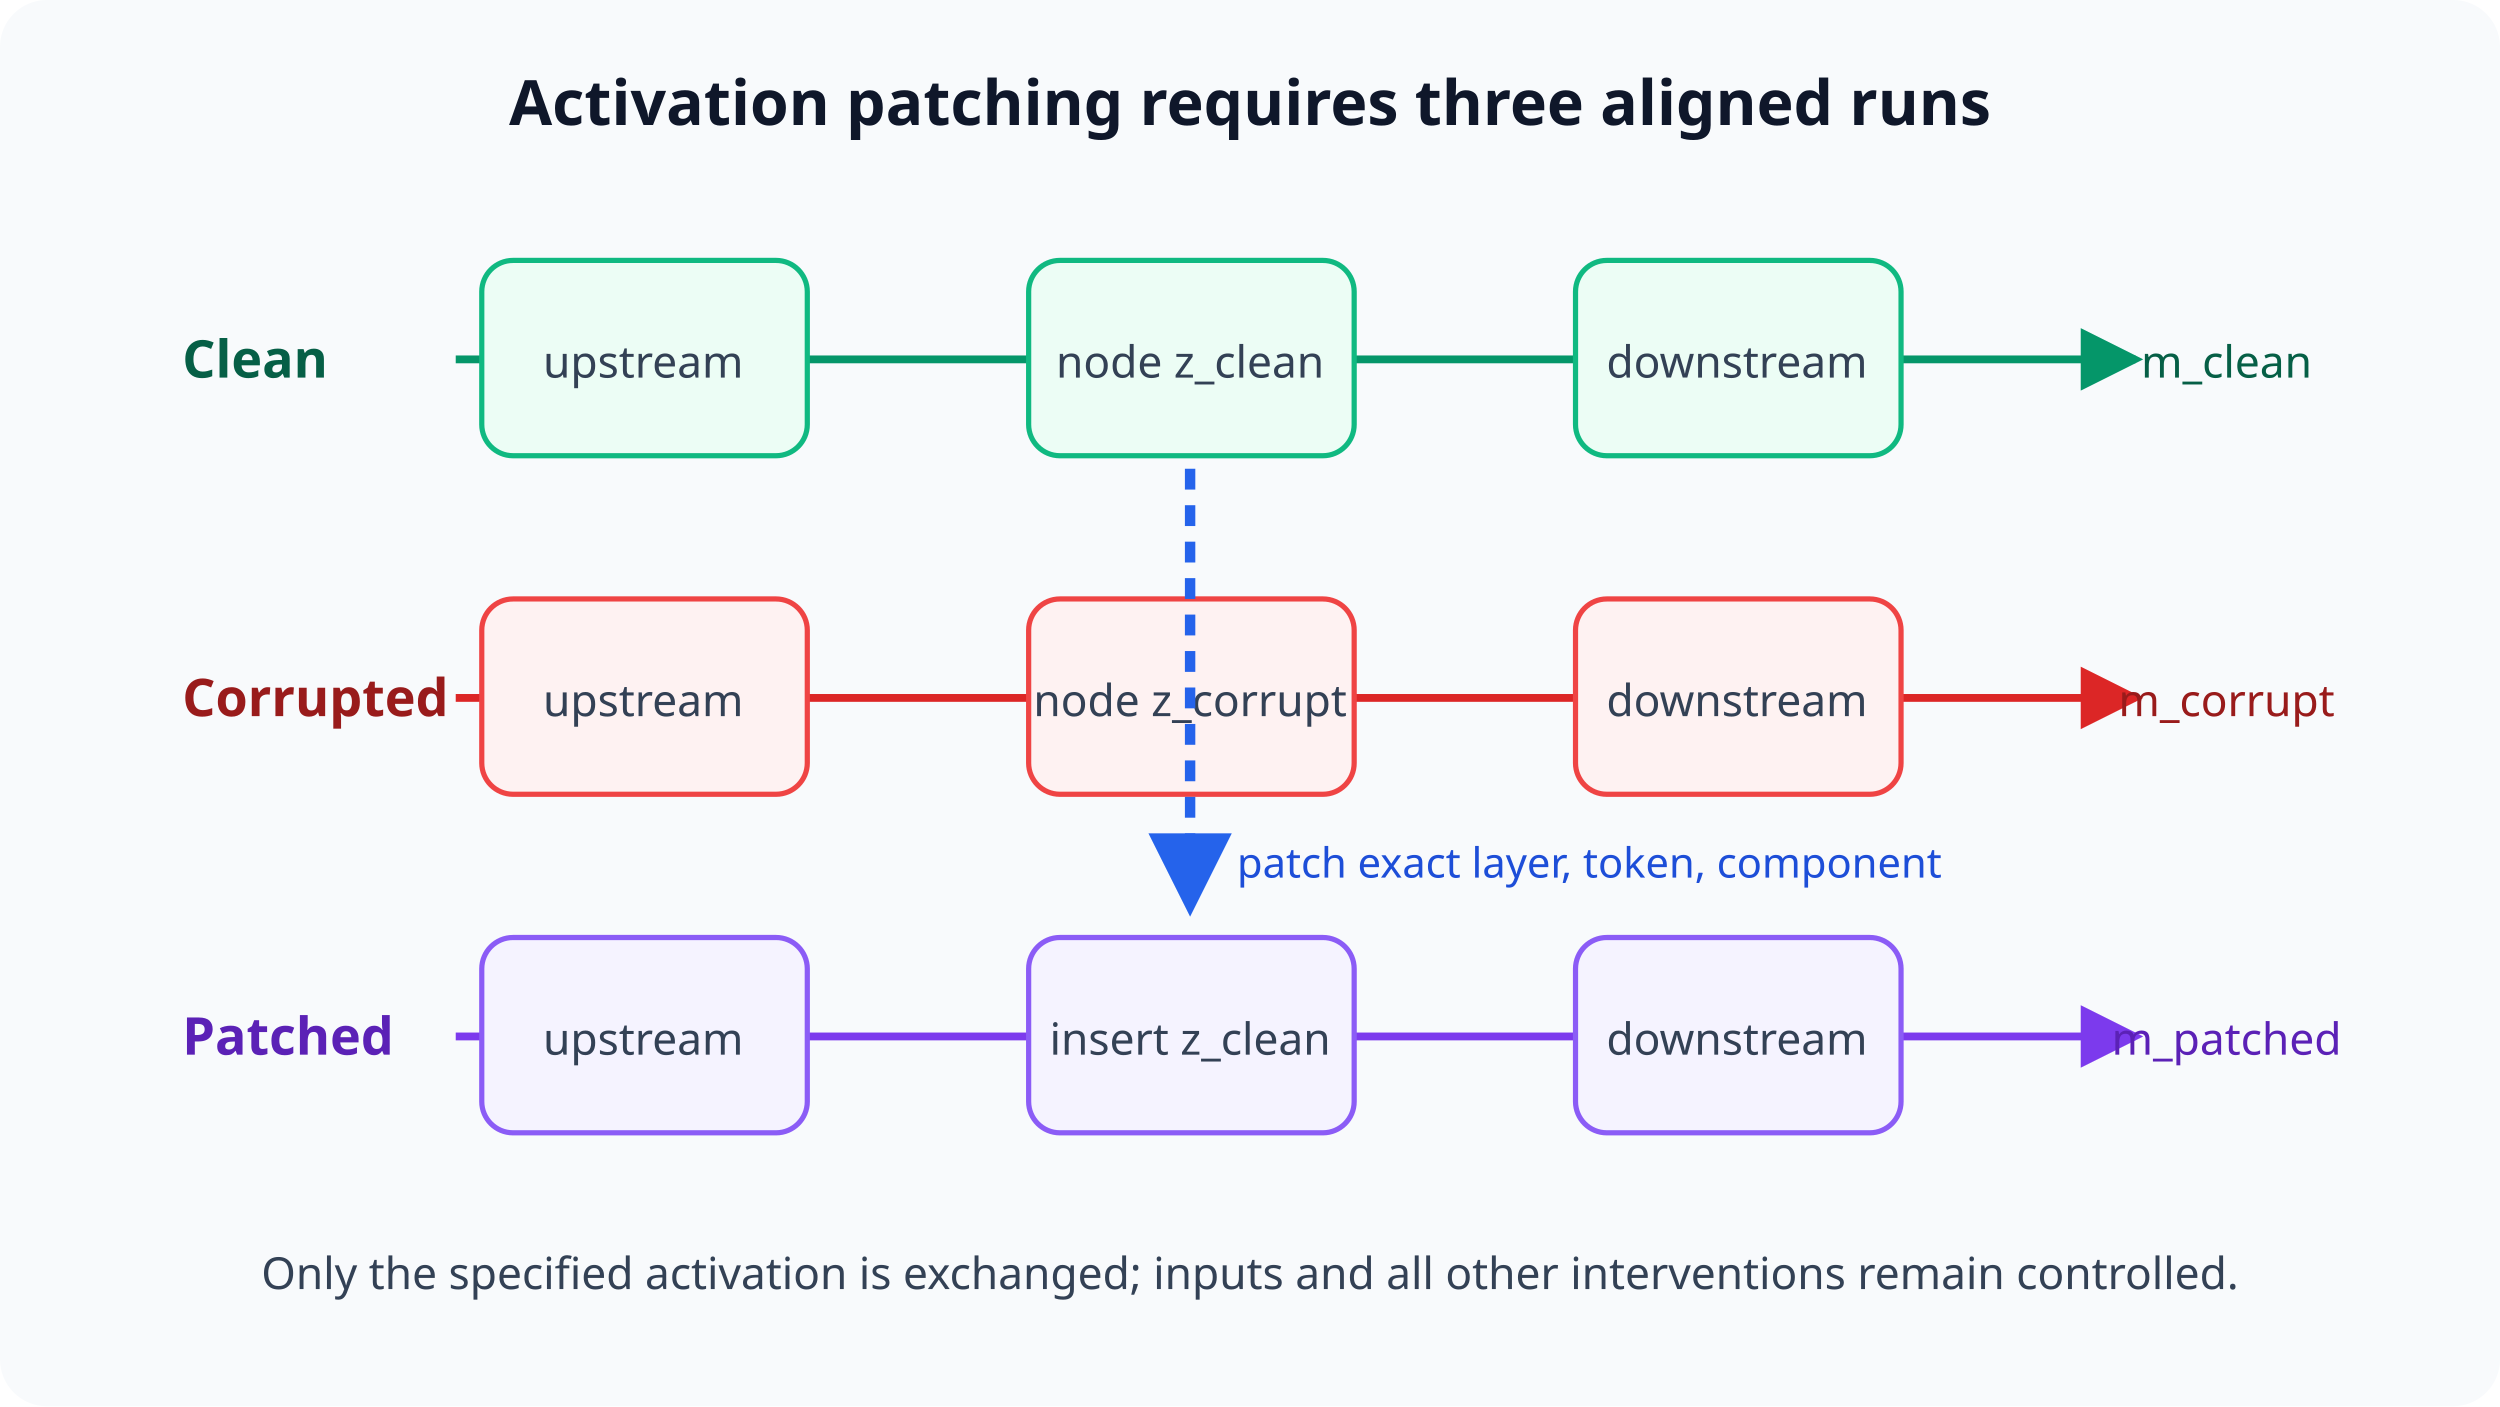
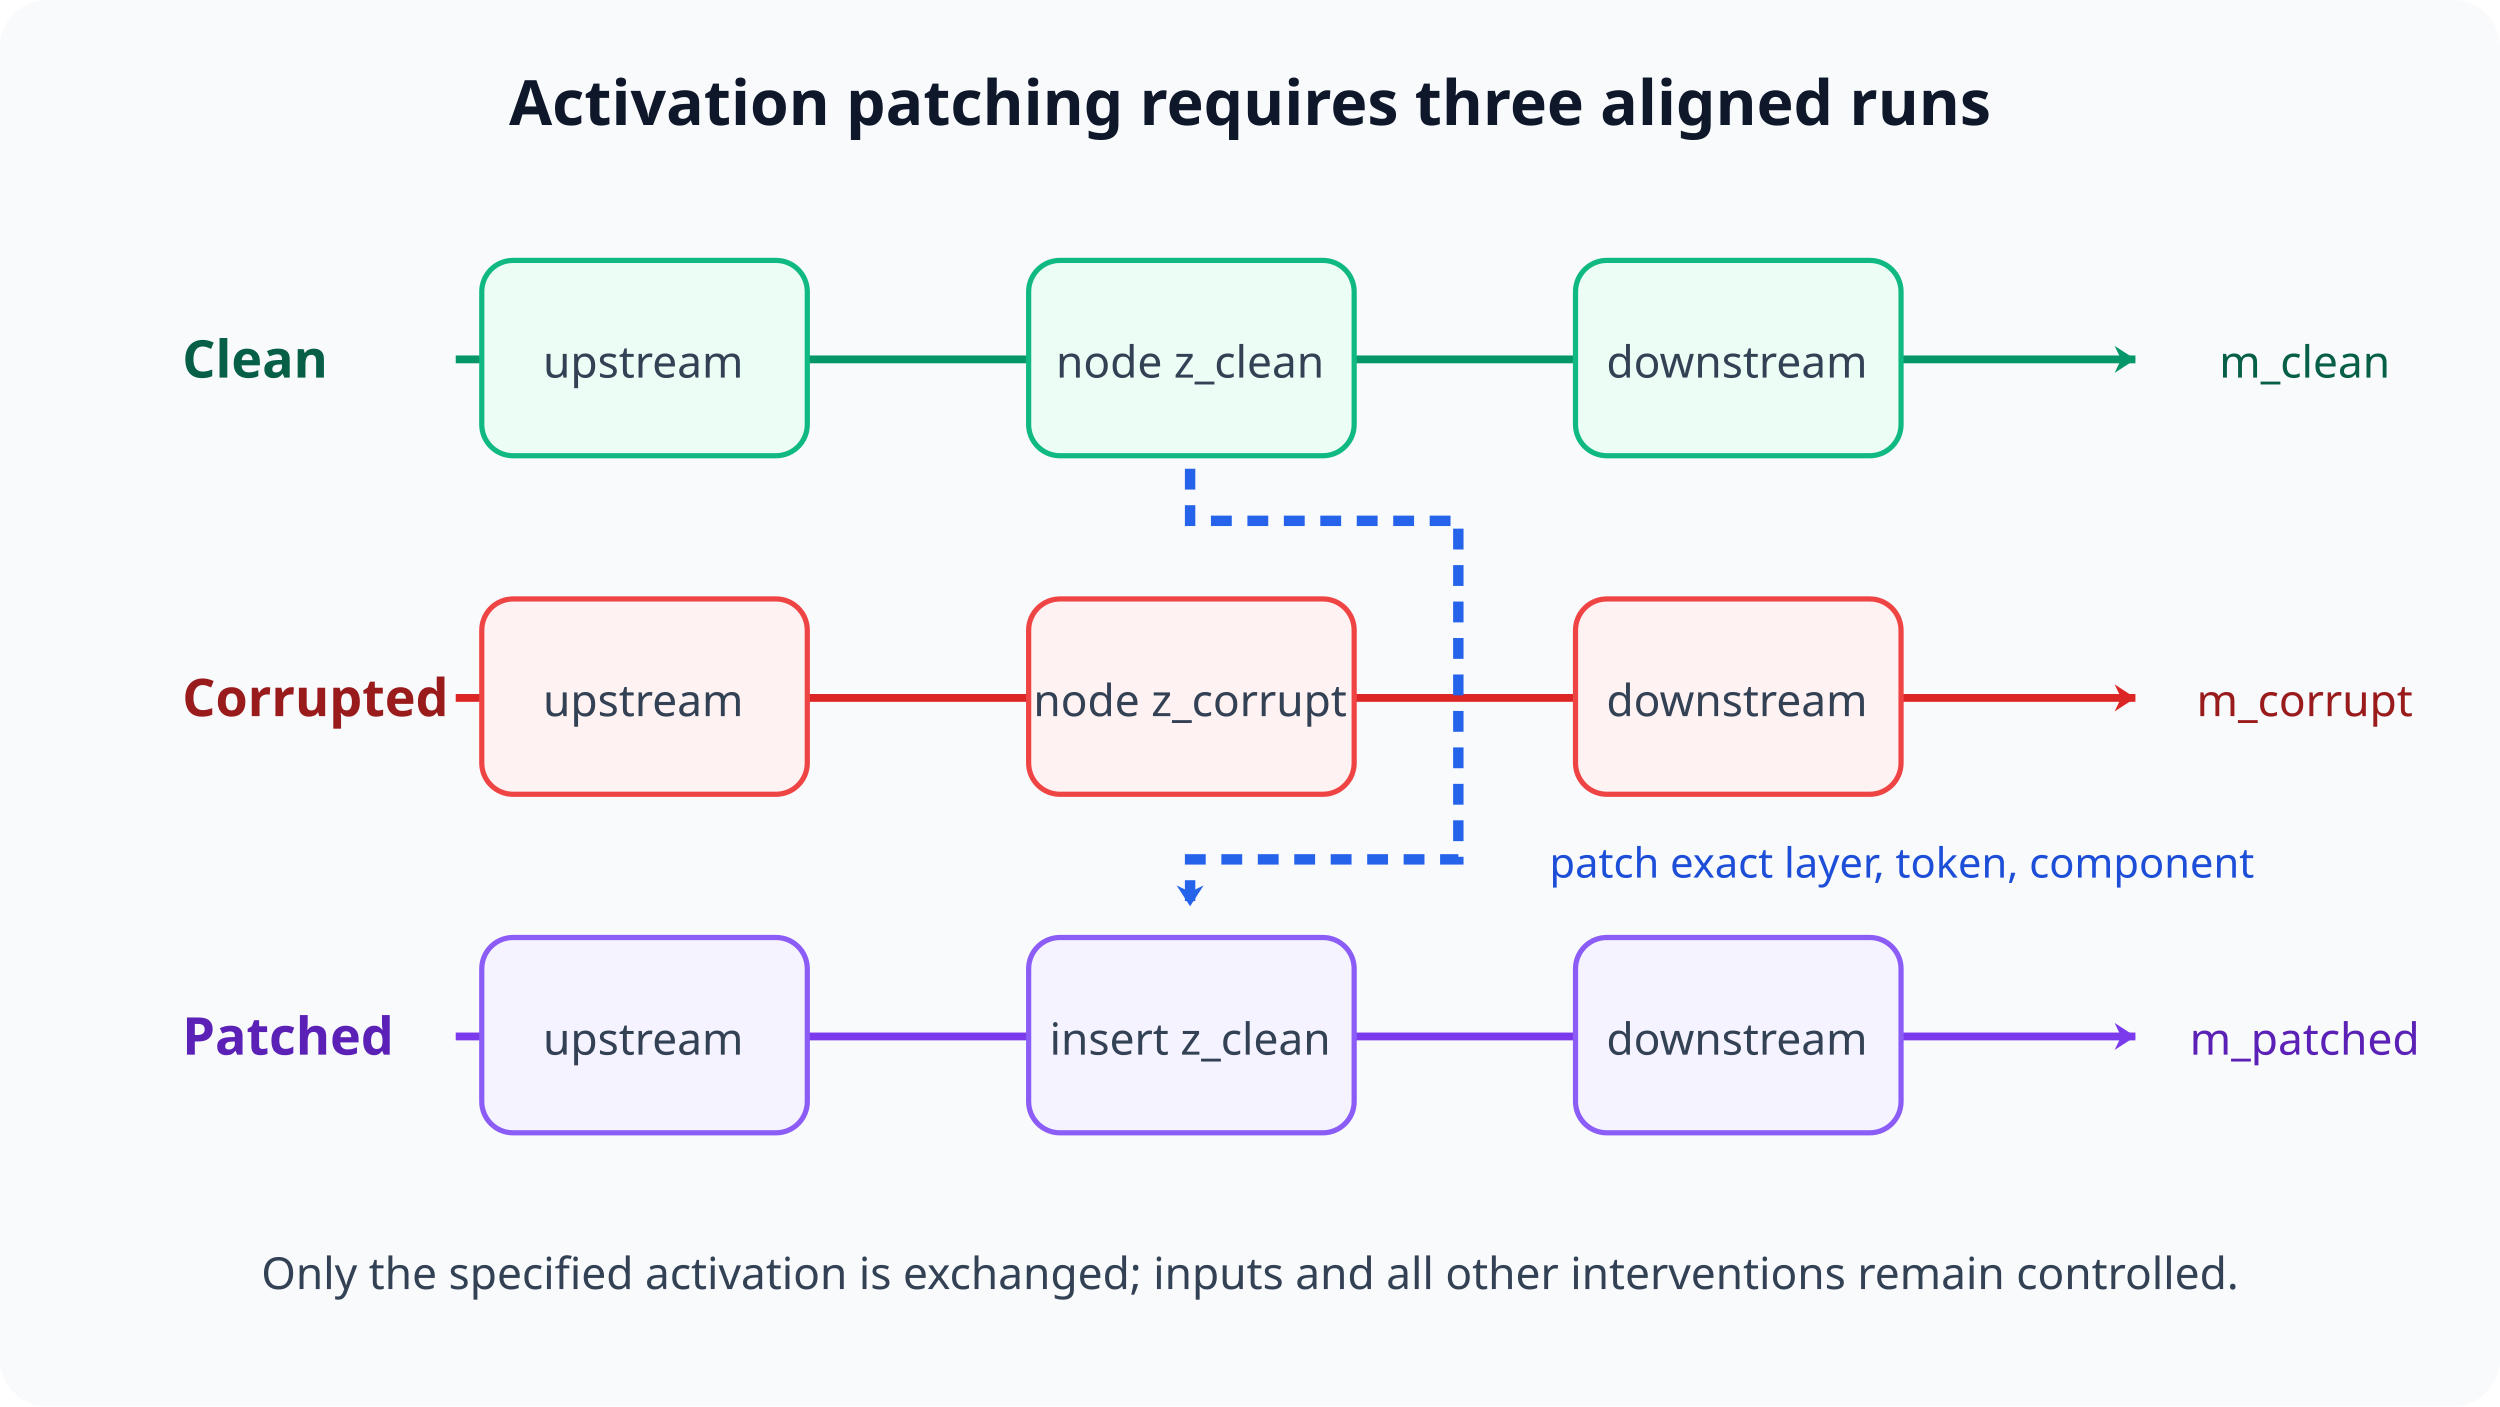
<svg xmlns="http://www.w3.org/2000/svg" viewBox="0 0 960 540" role="img" aria-labelledby="title desc">
  <defs>
-     <marker id="arrow" markerWidth="8" markerHeight="8" refX="7" refY="4" orient="auto">
-       <path d="M0 0L8 4L0 8Z" fill="context-stroke" />
+     <marker id="arrow" markerUnits="userSpaceOnUse" markerWidth="9" markerHeight="12" refX="8.5" refY="6" orient="auto">
+       <path d="M0.5 0.8L8.5 6L0.5 11.2L3 6Z" fill="context-stroke" />
    </marker>
  </defs>
  <rect width="960" height="540" rx="18" fill="#F8FAFC" />
  <text x="480" y="48" text-anchor="middle" font-family="sans-serif" font-size="24" font-weight="700" fill="#0F172A">Activation patching requires three aligned runs</text>
  <g font-family="sans-serif" font-size="20" font-weight="700">
    <text x="70" y="145" fill="#065F46">Clean</text>
    <text x="70" y="275" fill="#991B1B">Corrupted</text>
    <text x="70" y="405" fill="#5B21B6">Patched</text>
  </g>
  <g stroke-width="3" marker-end="url(#arrow)">
    <path d="M175 138H820" stroke="#059669" />
    <path d="M175 268H820" stroke="#DC2626" />
    <path d="M175 398H820" stroke="#7C3AED" />
  </g>
  <g font-family="sans-serif" text-anchor="middle">
    <g fill="#ECFDF5" stroke="#10B981" stroke-width="2">
      <rect x="185" y="100" width="125" height="75" rx="12" />
      <rect x="395" y="100" width="125" height="75" rx="12" />
      <rect x="605" y="100" width="125" height="75" rx="12" />
    </g>
    <g fill="#FEF2F2" stroke="#EF4444" stroke-width="2">
      <rect x="185" y="230" width="125" height="75" rx="12" />
      <rect x="395" y="230" width="125" height="75" rx="12" />
      <rect x="605" y="230" width="125" height="75" rx="12" />
    </g>
    <g fill="#F5F3FF" stroke="#8B5CF6" stroke-width="2">
      <rect x="185" y="360" width="125" height="75" rx="12" />
      <rect x="395" y="360" width="125" height="75" rx="12" />
      <rect x="605" y="360" width="125" height="75" rx="12" />
    </g>
    <g font-size="17" fill="#334155">
      <text x="247" y="145">upstream</text>
      <text x="457" y="145">node z_clean</text>
      <text x="667" y="145">downstream</text>
      <text x="247" y="275">upstream</text>
      <text x="457" y="275">node z_corrupt</text>
      <text x="667" y="275">downstream</text>
      <text x="247" y="405">upstream</text>
      <text x="457" y="405">insert z_clean</text>
      <text x="667" y="405">downstream</text>
    </g>
  </g>
-   <path d="M457 180V348" stroke="#2563EB" stroke-width="4" stroke-dasharray="8 6" marker-end="url(#arrow)" />
-   <text x="475" y="337" font-family="sans-serif" font-size="16" fill="#1D4ED8">patch exact layer, token, component</text>
+   <path d="M457 180V200H560V330H457V348" fill="none" stroke="#2563EB" stroke-width="4" stroke-dasharray="8 6" marker-end="url(#arrow)" />
+   <text x="595" y="337" font-family="sans-serif" font-size="16" fill="#1D4ED8">patch exact layer, token, component</text>
  <g font-family="sans-serif" font-size="17" text-anchor="middle">
-     <text x="855" y="145" fill="#065F46">m_clean</text>
-     <text x="855" y="275" fill="#991B1B">m_corrupt</text>
-     <text x="855" y="405" fill="#5B21B6">m_patched</text>
+     <text x="885" y="145" fill="#065F46">m_clean</text>
+     <text x="885" y="275" fill="#991B1B">m_corrupt</text>
+     <text x="885" y="405" fill="#5B21B6">m_patched</text>
  </g>
  <text x="480" y="495" text-anchor="middle" font-family="sans-serif" font-size="17" fill="#334155">Only the specified activation is exchanged; inputs and all other interventions remain controlled.</text>
</svg>
